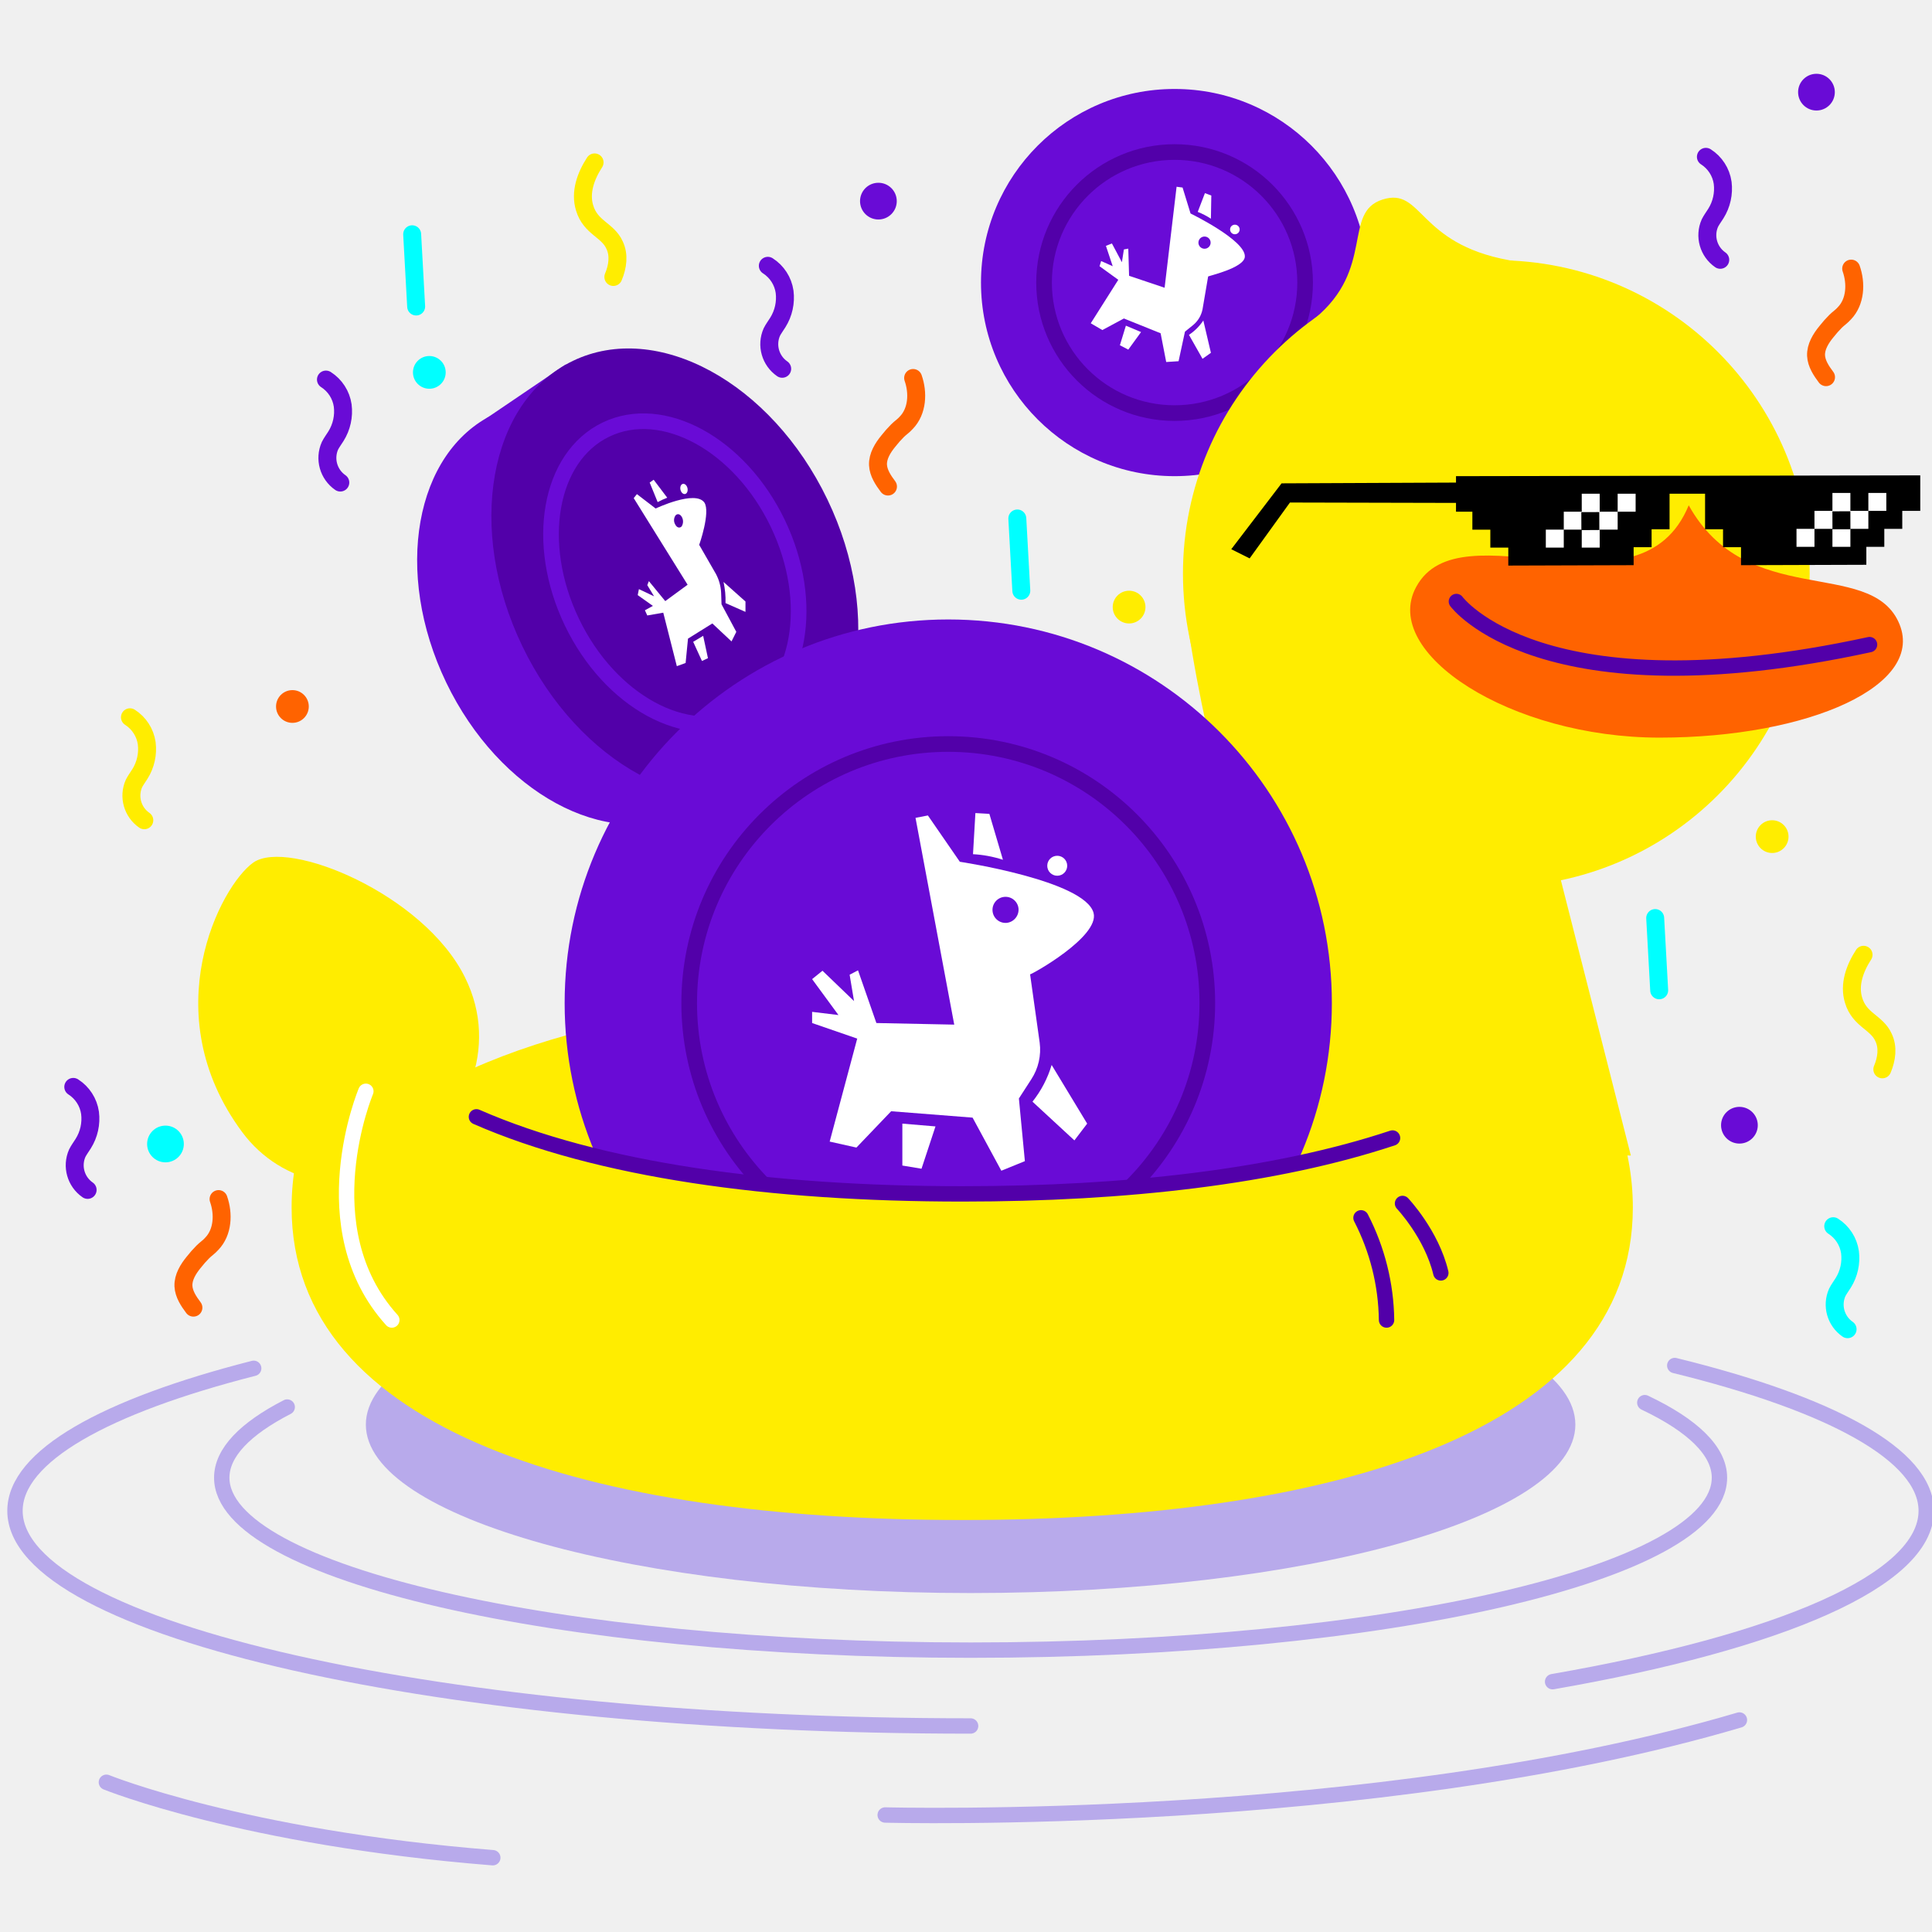
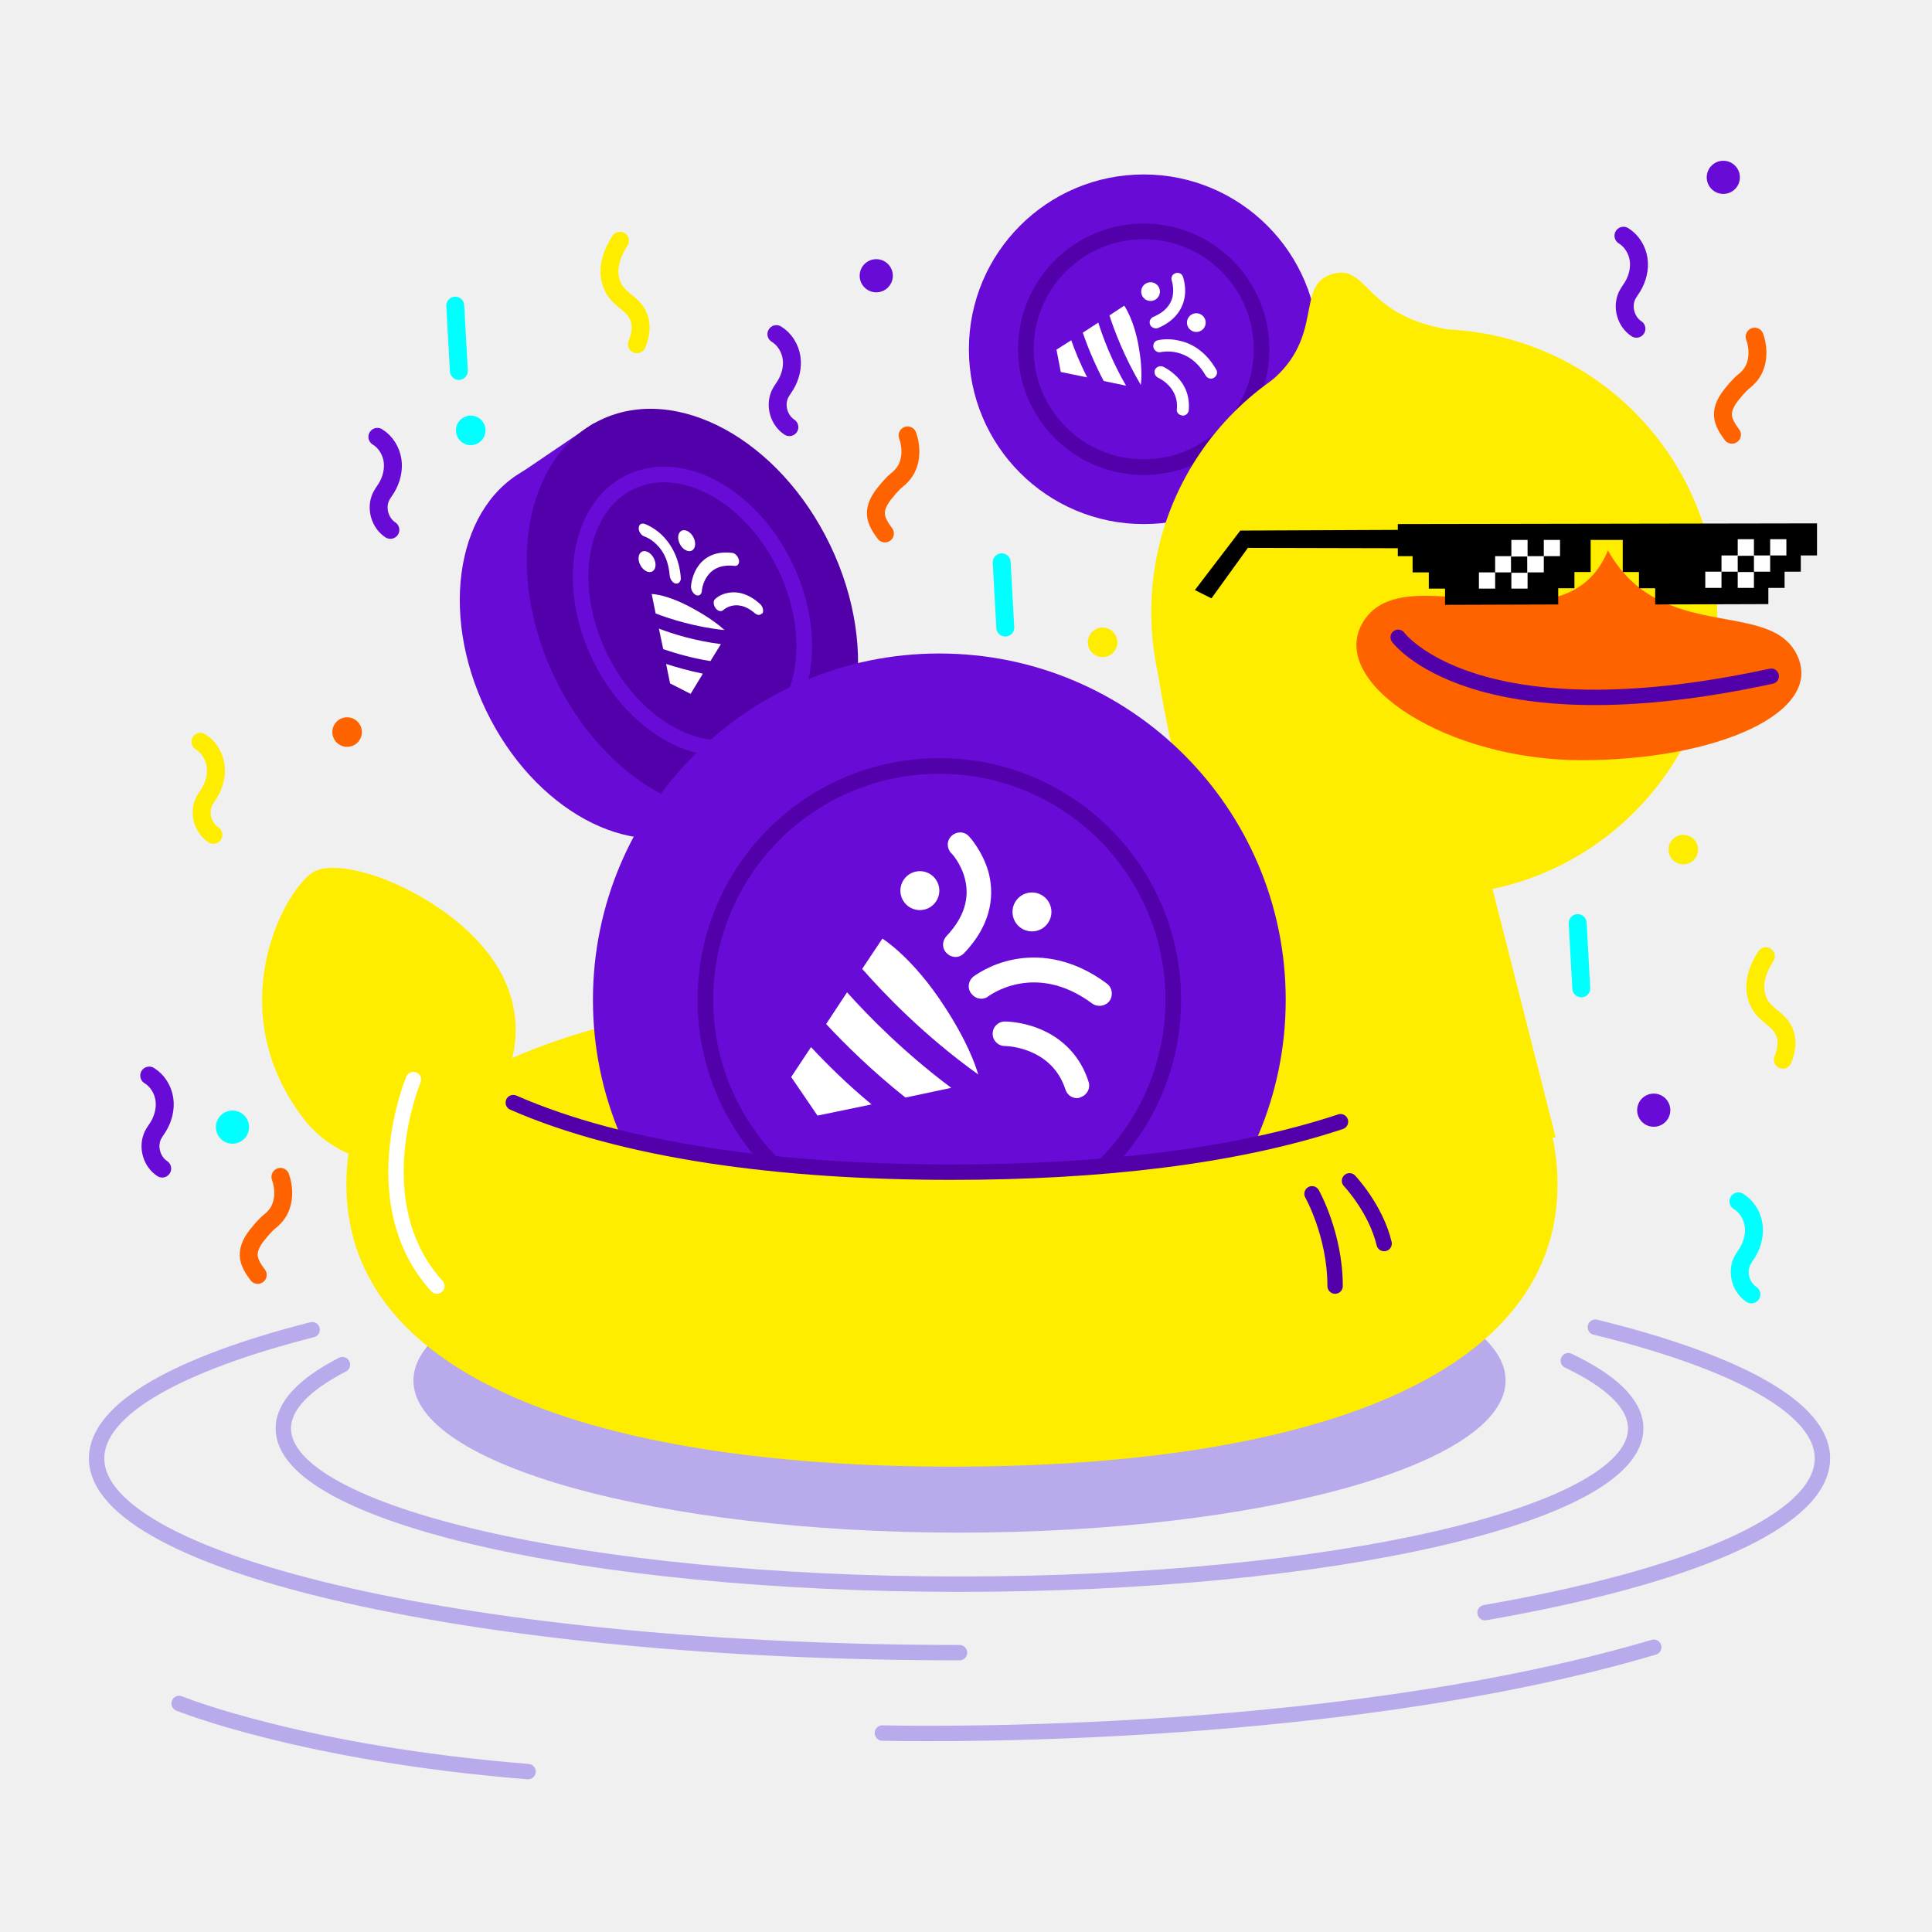
- <svg xmlns="http://www.w3.org/2000/svg" viewBox="0 0 536 536">
-   <defs>
-     <clipPath id="a">
-       <rect width="536" height="536" transform="translate(8107 2456)" fill="#fff" />
-     </clipPath>
-   </defs>
-   <g transform="translate(-8107 -2456)" clip-path="url(#a)">
-     <g transform="translate(8084.357 2431.873)">
-       <g transform="translate(26.8 48.808)">
-         <g transform="translate(93.047 55.083)">
-           <ellipse cx="44.187" cy="61.352" rx="44.187" ry="61.352" transform="translate(0 54.296) rotate(-25.684)" fill="#690bd6" />
-           <path d="M144,137.777l.664-5.2,22.37-15.172,56.48,117.5-26.025,8.306Z" transform="translate(-107.255 -96.069)" fill="#690bd6" />
-           <ellipse cx="46.956" cy="65.228" rx="46.956" ry="65.228" transform="translate(19.43 40.701) rotate(-25.684)" fill="#5200a9" />
-           <ellipse cx="31.673" cy="44.076" rx="31.673" ry="44.076" transform="translate(42.37 53.14) rotate(-25.684)" fill="none" stroke="#690bd6" stroke-linecap="round" stroke-linejoin="round" stroke-miterlimit="10" stroke-width="4.339" />
-           <g transform="translate(78.607 53.336)">
-             <path d="M188.015,152.5l-2.215-5.426,1.107-.775,3.765,4.983A22.432,22.432,0,0,0,188.015,152.5Z" transform="translate(-181.37 -146.3)" fill="#fff" />
-             <path d="M204.3,171.9a23.612,23.612,0,0,1,.554,5.869l5.537,2.436v-2.879Z" transform="translate(-179.383 -143.549)" fill="#fff" />
-             <path d="M199.469,185.4l-2.769,1.661,2.436,5.316,1.661-.775Z" transform="translate(-180.199 -142.099)" fill="#fff" />
-             <ellipse cx="0.997" cy="1.44" rx="0.997" ry="1.44" transform="matrix(0.975, -0.221, 0.221, 0.975, 12.656, 1.364)" fill="#fff" />
-             <path d="M201.4,152.226c-2.547-3.544-13.511,1.661-13.511,1.661l-5.2-3.987-.886,1.107,14.95,24.031-6.2,4.541-4.541-5.537-.443,1.107,1.883,3.1-4.208-1.993-.332,1.661,4.208,2.99-2.215,1.218.664,1.44,4.43-.775,3.765,14.84,2.436-.886.664-6.755,6.755-4.208,5.316,4.983,1.329-2.658-4.1-7.641-.111-3.212a12.209,12.209,0,0,0-1.44-5.205l-4.651-8.084C199.962,164.075,203.174,154.883,201.4,152.226Zm-6.312,6.645c-.554.554-1.329.332-1.772-.554a2.321,2.321,0,0,1,.111-2.547c.554-.554,1.329-.332,1.772.554A2.562,2.562,0,0,1,195.089,158.87Z" transform="translate(-181.8 -145.913)" fill="#fff" />
-           </g>
-         </g>
-         <g transform="translate(268.001)">
-           <circle cx="53.711" cy="53.711" r="53.711" fill="#690bd6" />
-           <circle cx="36.213" cy="36.213" r="36.213" transform="translate(17.498 17.498)" fill="none" stroke="#5200a9" stroke-linecap="round" stroke-linejoin="round" stroke-miterlimit="10" stroke-width="4.339" />
-           <g transform="translate(30.455 27.132)">
-             <path d="M323.1,79.7l1.993-5.2,1.772.664-.111,6.423A20.246,20.246,0,0,0,323.1,79.7Z" transform="translate(-293.421 -72.728)" fill="#fff" />
-             <path d="M324.887,106.4a14.145,14.145,0,0,1-3.987,3.987l3.765,6.645,2.326-1.661Z" transform="translate(-293.657 -69.301)" fill="#fff" />
-             <path d="M309.469,109.472l-4.208-1.772-1.661,5.426,2.326,1.218Z" transform="translate(-295.516 -69.161)" fill="#fff" />
-             <circle cx="1.329" cy="1.329" r="1.329" transform="translate(38.65 10.521)" fill="#fff" />
-             <path d="M339.047,92.28c.221-4.541-15.061-11.96-15.061-11.96l-2.215-7.2L320.11,72.9l-3.322,28.018L306.931,97.6l-.221-7.531-1.218.221-.554,3.544-2.769-5.2-1.661.664,1.883,5.648-3.212-1.44-.443,1.44,5.2,3.765L296.3,110.774l3.212,1.883,5.98-3.212,10.188,4.1,1.55,7.974,3.433-.221,1.772-8.2,2.326-1.883a7.566,7.566,0,0,0,2.547-4.319l1.55-9.081C328.527,97.707,338.936,95.492,339.047,92.28ZM327.53,90.065a1.694,1.694,0,1,1,1.993-1.329A1.693,1.693,0,0,1,327.53,90.065Z" transform="translate(-296.3 -72.9)" fill="#fff" />
-           </g>
-         </g>
-         <ellipse cx="167.777" cy="46.734" rx="167.777" ry="46.734" transform="translate(97.344 323.816)" fill="#b8aaeb" />
-         <path d="M291.922,468.127c-146.4,0-265.122-26.689-265.122-59.691,0-15.172,25.028-29.015,66.225-39.536" transform="translate(-26.8 -13.965)" fill="none" stroke="#b8aaeb" stroke-linecap="round" stroke-linejoin="round" stroke-miterlimit="10" stroke-width="4.266" />
-         <path d="M445.888,368.2c43.3,10.631,69.769,24.807,69.769,40.311,0,19.269-40.643,36.435-103.657,47.4" transform="translate(14.587 -14.04)" fill="none" stroke="#b8aaeb" stroke-linecap="round" stroke-linejoin="round" stroke-miterlimit="10" stroke-width="4.266" />
-         <path d="M473.4,377.5c13.289,6.312,20.709,13.4,20.709,20.82,0,26.468-93.025,47.842-207.756,47.842S78.6,424.677,78.6,398.32c0-6.977,6.534-13.622,18.162-19.6" transform="translate(-21.235 -13.041)" fill="none" stroke="#b8aaeb" stroke-linecap="round" stroke-linejoin="round" stroke-miterlimit="10" stroke-width="4.266" />
-         <path d="M280.131,364.467c49.392,0,94.243,5.648,127.467,18.494,17.055,6.534,51.828-54.486,39.757-66.446-30.233-29.9-93.8-42.415-167.334-42.415-68.551,0-128.463,10.964-160.8,36.656C103.162,323.6,135.721,389.274,153,382.74,186.331,370.115,230.961,364.467,280.131,364.467Z" transform="translate(-17.335 -24.15)" fill="#ffed00" />
-         <path d="M319.8,176.8c9.745,75.638,44.962,151.277,44.962,151.277l78.85,2.436L419.691,236.38Z" transform="translate(4.68 -34.604)" fill="#ffed00" />
-         <g transform="translate(324.037 30.161)">
-           <circle cx="86.934" cy="86.934" r="86.934" transform="translate(0 17.349)" fill="#ffed00" />
-           <path d="M377.959,175.4c12.293-22.924,62.017,10.41,75.638-22.7,16.058,28.9,49.835,14.618,58.141,32.227s-24.807,32.227-66.225,32.227S368.1,193.675,377.959,175.4Z" transform="translate(-313.285 -67.355)" fill="#ff6300" />
-           <g transform="translate(13.4 77.04)">
-             <path d="M440.184,146.6c-.222.443-22.813,1.661-22.813,1.661L405.3,168.084l22.924-.332,14.286-19.27Z" transform="translate(-323.571 -145.05)" fill="#fff" />
-             <path d="M500.555,147.1l-17.83,1.107L467,165.927l23.478,1.107,13.068-14.84Z" transform="translate(-316.942 -144.996)" fill="#fff" />
-             <rect width="4.983" height="4.983" transform="matrix(1, -0.003, 0.003, 1, 166.775, 9.978)" />
-             <rect width="4.983" height="4.983" transform="matrix(1, -0.003, 0.003, 1, 97.117, 10.199)" />
-             <path d="M387.8,145.421v9.856h4.541v4.984h4.983v4.983h4.983v4.983l34.774-.111v-4.983h4.983V160.15h4.983v-9.856H456.9v9.856h4.984v4.984h4.983v4.983l34.774-.111v-4.983h4.983V160.04h4.984v-4.983H516.6V145.2Zm94.465,14.618h4.983v-4.983h4.983v-4.983h4.984v4.983H502.2v-4.983h4.983v4.983H502.2v4.983h-4.983v4.983h-4.984V160.04h-4.983v4.983h-4.983Zm-69.547.221H417.7v-4.984h4.984v-4.983h4.983v4.983h4.983v-4.983h4.983v4.983h-4.983v4.984h-4.983v4.983h-4.983v-4.983H417.7v4.983h-4.983Z" transform="translate(-325.451 -145.2)" />
-             <path d="M395.953,147l-50.5.221L331.5,165.494l5.094,2.547,11.185-15.5,47.4.111Z" transform="translate(-331.5 -145.007)" />
-           </g>
-           <path d="M406.532,92.983c-25.582-4.651-23.921-20.377-35.106-16.833s-1.993,19.159-18.827,33C335.434,123.438,432.114,97.745,406.532,92.983Z" transform="translate(-316.054 -75.635)" fill="#ffed00" />
-           <path d="M387.9,176.8s23.256,31.784,114.62,11.96" transform="translate(-312.04 -64.765)" fill="none" stroke="#5200a9" stroke-linecap="round" stroke-linejoin="round" stroke-miterlimit="10" stroke-width="4.266" />
-         </g>
-         <path d="M275.231,340.829c43.3,0,83.169-4.319,114.731-14.065C358.4,317.019,318.532,312.7,275.231,312.7s-83.169,4.319-114.731,14.065C192.062,336.4,231.93,340.829,275.231,340.829Z" transform="translate(-12.435 -20.003)" fill="#4f09a0" />
-         <g transform="translate(152.495 147.179)">
-           <circle cx="106.425" cy="106.425" r="106.425" transform="translate(0 0)" fill="#690bd6" />
-           <circle cx="71.873" cy="71.873" r="71.873" transform="translate(34.552 34.552)" fill="none" stroke="#5200a9" stroke-linecap="round" stroke-linejoin="round" stroke-miterlimit="10" stroke-width="4.339" />
-           <g transform="translate(68.661 53.711)">
-             <path d="M266.8,241.207l.664-11.407,3.876.221,3.765,12.736A32.8,32.8,0,0,0,266.8,241.207Z" transform="translate(-222.17 -229.8)" fill="#fff" />
-             <path d="M287.016,292.9a30.147,30.147,0,0,1-5.316,10.189l11.628,10.742,3.544-4.651Z" transform="translate(-220.569 -223.02)" fill="#fff" />
-             <path d="M258.292,308.375,249.1,307.6v11.628l5.316.886Z" transform="translate(-224.072 -221.441)" fill="#fff" />
-             <circle cx="2.769" cy="2.769" r="2.769" transform="translate(65.228 11.85)" fill="#fff" />
-             <path d="M304.575,257.422c-2.436-8.97-37.1-14.175-37.1-14.175l-8.86-12.846-3.433.664,10.742,57.365-21.6-.443-5.094-14.618-2.326,1.218,1.218,7.309-8.749-8.417-2.879,2.326,7.309,9.967-7.309-.886v3.1l12.514,4.319-7.641,28.572,7.42,1.661,9.635-10.078,22.592,1.772,7.974,14.729,6.534-2.658-1.661-17.387L287.3,303.6a15.039,15.039,0,0,0,2.326-10.188l-2.658-18.937C287.077,274.7,306.347,264.066,304.575,257.422Zm-24.031,2.769a3.62,3.62,0,1,1,3.212-3.987A3.692,3.692,0,0,1,280.543,260.19Z" transform="translate(-226.5 -229.736)" fill="#fff" />
-           </g>
-         </g>
-         <path d="M282.15,329.455c-74.642,0-138.984-12.957-168.663-43.855C102.3,300.107,96.1,316.165,96.1,333.22c0,62.127,83.28,86.713,186.05,86.713S468.2,395.347,468.2,333.22c0-17.055-6.2-33.113-17.387-47.62C421.134,316.5,356.792,329.455,282.15,329.455Z" transform="translate(-19.354 -22.915)" fill="#ffed00" />
-         <path d="M146.676,274.138c9.967,19.934-.332,40.754-15.393,51.275s-35.438,6.534-46.4-8.306c-24.474-33-5.98-68.329,3.1-74.752C97.617,235.6,135.27,251.1,146.676,274.138Z" transform="translate(-21.868 -27.732)" fill="#ffed00" />
-         <path d="M142.4,305.9c33.888,14.84,81.729,21.374,134.776,21.374,45.405,0,87.045-4.762,119.382-15.5" transform="translate(-14.38 -20.734)" fill="none" stroke="#5200a9" stroke-linecap="round" stroke-linejoin="round" stroke-miterlimit="10" stroke-width="4.266" />
-         <path d="M115.22,299.5s-15.947,37.875,7.2,63.456" transform="translate(-17.875 -21.421)" fill="none" stroke="#fff" stroke-linecap="round" stroke-linejoin="round" stroke-miterlimit="10" stroke-width="4.266" />
-         <path d="M364,331.2a63.572,63.572,0,0,1,7.088,28.351" transform="translate(9.429 -18.015)" fill="none" stroke="#5200a9" stroke-linecap="round" stroke-linejoin="round" stroke-miterlimit="10" stroke-width="4.266" />
-         <path d="M374.4,327.6s8.084,8.527,10.631,19.27" transform="translate(10.547 -18.402)" fill="none" stroke="#5200a9" stroke-linecap="round" stroke-linejoin="round" stroke-miterlimit="10" stroke-width="4.266" />
-         <path d="M244.8,483.357S380.351,487.012,481.793,457" transform="translate(-3.378 -4.499)" fill="none" stroke="#b8aaeb" stroke-linecap="round" stroke-linejoin="round" stroke-miterlimit="10" stroke-width="4.266" />
-         <path d="M49.7,472.6s37.875,15.393,107.2,20.931" transform="translate(-24.34 -2.823)" fill="none" stroke="#b8aaeb" stroke-linecap="round" stroke-linejoin="round" stroke-miterlimit="10" stroke-width="4.266" />
-       </g>
-       <g transform="translate(42.969 44.6)">
-         <path d="M177.519,98.584c1.218-2.879,1.661-6.091.332-8.86-1.883-4.208-6.645-4.762-8.306-10.3-1.329-4.319.332-8.86,2.769-12.625" transform="translate(-27.682 -42.215)" fill="none" stroke="#ffed00" stroke-linecap="round" stroke-miterlimit="10" stroke-width="4.977" />
-         <path d="M495.419,297.084c1.218-2.879,1.661-6.091.332-8.86-1.883-4.208-6.645-4.762-8.306-10.3-1.329-4.319.332-8.86,2.769-12.625" transform="translate(6.473 -20.888)" fill="none" stroke="#ffed00" stroke-linecap="round" stroke-miterlimit="10" stroke-width="4.977" />
-         <path d="M245.769,150.922c-1.329-1.772-2.658-3.765-2.769-5.98-.111-2.436,1.329-4.762,2.879-6.645a31.541,31.541,0,0,1,2.547-2.879c.775-.775,1.661-1.329,2.436-2.215,3.1-3.212,3.322-8.306,1.883-12.4" transform="translate(-19.74 -36.413)" fill="none" stroke="#ff6300" stroke-linecap="round" stroke-miterlimit="10" stroke-width="4.977" />
-         <path d="M104.7,121.2a10.305,10.305,0,0,1,4.651,7.2,12.973,12.973,0,0,1-1.883,8.527c-.554.886-1.218,1.772-1.661,2.658a8.307,8.307,0,0,0,2.879,10.188" transform="translate(-34.599 -36.37)" fill="none" stroke="#690bd6" stroke-linecap="round" stroke-miterlimit="10" stroke-width="4.977" />
-         <path d="M215.4,92.7a10.305,10.305,0,0,1,4.651,7.2,12.973,12.973,0,0,1-1.883,8.527c-.554.886-1.218,1.772-1.661,2.658a8.307,8.307,0,0,0,2.879,10.188" transform="translate(-22.705 -39.432)" fill="none" stroke="#690bd6" stroke-linecap="round" stroke-miterlimit="10" stroke-width="4.977" />
-         <path d="M482.3,333.3a10.305,10.305,0,0,1,4.651,7.2,12.973,12.973,0,0,1-1.883,8.527c-.554.886-1.218,1.772-1.661,2.658a8.307,8.307,0,0,0,2.879,10.188" transform="translate(5.971 -13.582)" fill="none" stroke="aqua" stroke-linecap="round" stroke-miterlimit="10" stroke-width="4.977" />
-         <line x1="1.107" y1="20.045" transform="translate(94.022 44.519)" fill="none" stroke="aqua" stroke-linecap="round" stroke-miterlimit="10" stroke-width="4.977" />
-         <line x1="1.107" y1="20.045" transform="translate(261.91 123.369)" fill="none" stroke="aqua" stroke-linecap="round" stroke-miterlimit="10" stroke-width="4.977" />
-         <circle cx="4.541" cy="4.541" r="4.541" transform="translate(94.243 78.296)" fill="aqua" />
-         <circle cx="4.541" cy="4.541" r="4.541" transform="translate(288.378 143.414)" fill="#ffed00" />
-         <circle cx="4.541" cy="4.541" r="4.541" transform="translate(56.258 170.989)" fill="#ff6300" />
-         <circle cx="5.094" cy="5.094" r="5.094" transform="translate(218.277 30.233)" fill="#690bd6" />
-         <path d="M480.769,123.522c-1.329-1.772-2.658-3.765-2.769-5.98-.111-2.436,1.329-4.762,2.879-6.645a31.554,31.554,0,0,1,2.547-2.879c.775-.775,1.661-1.329,2.436-2.215,3.1-3.212,3.322-8.306,1.883-12.4" transform="translate(5.508 -39.357)" fill="none" stroke="#ff6300" stroke-linecap="round" stroke-miterlimit="10" stroke-width="4.977" />
-         <path d="M450.4,65.4a10.305,10.305,0,0,1,4.651,7.2,12.973,12.973,0,0,1-1.883,8.527c-.554.886-1.218,1.772-1.661,2.658a8.307,8.307,0,0,0,2.879,10.188" transform="translate(2.544 -42.365)" fill="none" stroke="#690bd6" stroke-linecap="round" stroke-miterlimit="10" stroke-width="4.977" />
-         <line x1="1.107" y1="20.045" transform="translate(438.879 234.224)" fill="none" stroke="aqua" stroke-linecap="round" stroke-miterlimit="10" stroke-width="4.977" />
-         <circle cx="4.541" cy="4.541" r="4.541" transform="translate(466.787 207.092)" fill="#ffed00" />
-         <circle cx="5.094" cy="5.094" r="5.094" transform="translate(478.526)" fill="#690bd6" />
-         <path d="M71.769,356.622c-1.329-1.772-2.658-3.765-2.769-5.98-.111-2.436,1.329-4.762,2.879-6.645a31.545,31.545,0,0,1,2.547-2.879c.775-.775,1.661-1.329,2.436-2.215,3.1-3.212,3.322-8.306,1.883-12.4" transform="translate(-38.435 -14.312)" fill="none" stroke="#ff6300" stroke-linecap="round" stroke-miterlimit="10" stroke-width="4.977" />
-         <path d="M41.4,298.4a10.3,10.3,0,0,1,4.651,7.2,12.973,12.973,0,0,1-1.883,8.527c-.554.886-1.218,1.772-1.661,2.658a8.307,8.307,0,0,0,2.879,10.188" transform="translate(-41.4 -17.331)" fill="none" stroke="#690bd6" stroke-linecap="round" stroke-miterlimit="10" stroke-width="4.977" />
-         <path d="M55.6,205.8a10.305,10.305,0,0,1,4.651,7.2,12.973,12.973,0,0,1-1.883,8.527c-.554.886-1.218,1.772-1.661,2.658a8.307,8.307,0,0,0,2.879,10.188" transform="translate(-39.874 -27.28)" fill="none" stroke="#ffed00" stroke-linecap="round" stroke-miterlimit="10" stroke-width="4.977" />
-         <circle cx="5.094" cy="5.094" r="5.094" transform="translate(20.488 291.811)" fill="aqua" />
-         <circle cx="5.094" cy="5.094" r="5.094" transform="translate(457.152 286.606)" fill="#690bd6" />
+ <svg xmlns="http://www.w3.org/2000/svg" version="1.1" id="Layer_1" x="0px" y="0px" viewBox="0 0 536 536" style="enable-background:new 0 0 536 536;" xml:space="preserve">
+   <style type="text/css">
+ 	.st0{fill:#690BD6;}
+ 	.st1{fill:none;stroke:#5200A9;stroke-width:4.339;stroke-linecap:round;stroke-linejoin:round;stroke-miterlimit:10;}
+ 	.st2{fill:#FFFFFF;}
+ 	.st3{fill:#B8AAEB;}
+ 	.st4{fill:none;stroke:#B8AAEB;stroke-width:4.266;stroke-linecap:round;stroke-linejoin:round;stroke-miterlimit:10;}
+ 	.st5{fill:#FFED00;}
+ 	.st6{fill:#FF6300;}
+ 	.st7{fill:none;stroke:#5200A9;stroke-width:4.266;stroke-linecap:round;stroke-linejoin:round;stroke-miterlimit:10;}
+ 	.st8{fill:#4F09A0;}
+ 	.st9{fill:#5200A9;}
+ 	.st10{fill:none;stroke:#690BD6;stroke-width:4.339;stroke-linecap:round;stroke-linejoin:round;stroke-miterlimit:10;}
+ 	.st11{fill:none;stroke:#FFFFFF;stroke-width:4.266;stroke-linecap:round;stroke-linejoin:round;stroke-miterlimit:10;}
+ 	.st12{fill:none;stroke:#FFED00;stroke-width:4.978;stroke-linecap:round;stroke-miterlimit:10;}
+ 	.st13{fill:none;stroke:#FF6300;stroke-width:4.978;stroke-linecap:round;stroke-miterlimit:10;}
+ 	.st14{fill:none;stroke:#690BD6;stroke-width:4.978;stroke-linecap:round;stroke-miterlimit:10;}
+ 	.st15{fill:none;stroke:#00FFFF;stroke-width:4.978;stroke-linecap:round;stroke-miterlimit:10;}
+ 	.st16{fill:#00FFFF;}
+ </style>
+   <g>
+     <g>
+       <circle class="st0" cx="317.3" cy="96.9" r="48.5" />
+       <circle class="st1" cx="317.3" cy="96.9" r="32.7" />
+       <circle class="st2" cx="331.9" cy="89.5" r="2.6" />
+       <circle class="st2" cx="319.2" cy="80.9" r="2.6" />
+       <path class="st2" d="M319.7,90.8c-0.3-0.2-0.5-0.4-0.6-0.7c-0.4-0.8,0-1.8,0.9-2.2c3.1-1.3,5-3.4,5.4-6.1c0.3-2.1-0.3-3.9-0.3-3.9    c-0.3-0.9,0.1-1.8,1-2.1c0.9-0.3,1.8,0.1,2.1,1c0,0.1,0.9,2.5,0.5,5.4c-0.4,2.7-2,6.5-7.4,8.8C320.7,91.2,320.2,91.1,319.7,90.8z" />
+       <path class="st2" d="M327.2,115c-0.5-0.3-0.8-0.9-0.7-1.5c0.6-6-4.9-8.6-5.2-8.7c-0.8-0.4-1.2-1.3-0.9-2.2    c0.4-0.8,1.3-1.2,2.2-0.9c0.1,0,2,0.9,3.9,2.8c2.5,2.5,3.6,5.7,3.3,9.3c-0.1,0.9-0.9,1.6-1.8,1.5    C327.7,115.2,327.4,115.1,327.2,115z" />
+       <path class="st2" d="M320.7,97.4c-0.3-0.2-0.6-0.6-0.7-1c-0.2-0.9,0.3-1.8,1.2-2c0.1,0,2.6-0.7,5.9,0.1c3,0.6,7.2,2.6,10.3,8    c0.5,0.8,0.2,1.8-0.6,2.3c-0.8,0.5-1.8,0.2-2.3-0.6c-4.8-8.4-12.4-6.5-12.5-6.5C321.5,97.8,321.1,97.7,320.7,97.4z" />
+       <g>
+         <path class="st2" d="M316.5,106.8c0.2-1.5,0.4-4.8-0.5-10.1c-1.3-8-4.1-11.9-4.1-11.9l-4.1,2.7C309.1,91.6,311.9,99,316.5,106.8z     " />
+         <path class="st2" d="M306.2,105.7l6.2,1.3c-4-6.9-6.4-13.4-7.7-17.5l-4.3,2.8C301.6,95.8,303.5,100.6,306.2,105.7z" />
+         <path class="st2" d="M297.2,94.4l-4.1,2.6l1.2,6.2l7.3,1.5C299.7,100.9,298.2,97.3,297.2,94.4z" />
      </g>
    </g>
+     <ellipse class="st3" cx="266.2" cy="383" rx="151.5" ry="42.2" />
+     <path class="st4" d="M266.2,458.5c-132.2,0-239.4-24.1-239.4-53.9c0-13.7,22.6-26.2,59.8-35.7" />
+     <path class="st4" d="M442.6,368.2c39.1,9.6,63,22.4,63,36.4c0,17.4-36.7,32.9-93.6,42.8" />
+     <path class="st4" d="M435.1,377.5c12,5.7,18.7,12.1,18.7,18.8c0,23.9-84,43.2-187.6,43.2S78.6,420.1,78.6,396.3   c0-6.3,5.9-12.3,16.4-17.7" />
+     <path class="st5" d="M264.1,355.7c44.6,0,85.1,5.1,115.1,16.7c15.4,5.9,46.8-49.2,35.9-60c-27.3-27-84.7-38.3-151.1-38.3   c-61.9,0-116,9.9-145.2,33.1c-14.5,11.6,14.9,70.9,30.5,65C179.4,360.8,219.7,355.7,264.1,355.7z" />
+     <path class="st5" d="M319.8,176.8c8.8,68.3,40.6,136.6,40.6,136.6l71.2,2.2l-21.6-85L319.8,176.8z" />
+     <g>
+       <circle class="st5" cx="397.9" cy="169.8" r="78.5" />
+       <path class="st6" d="M377.8,173.2c11.1-20.7,56,9.4,68.3-20.5c14.5,26.1,45,13.2,52.5,29.1s-22.4,29.1-59.8,29.1    S368.9,189.7,377.8,173.2z" />
+       <g>
+         <path class="st2" d="M436.8,146.6c-0.2,0.4-20.6,1.5-20.6,1.5L405.3,166l20.7-0.3l12.9-17.4L436.8,146.6z" />
+         <polygon class="st2" points="497.3,147.1 481.2,148.1 467,164.1 488.2,165.1 500,151.7    " />
+         <rect x="482.1" y="154.2" transform="matrix(1 -3.054408e-03 3.054408e-03 1 -0.4756 1.4801)" width="4.5" height="4.5" />
+         <rect x="419.2" y="154.4" transform="matrix(1 -3.054408e-03 3.054408e-03 1 -0.4765 1.288)" width="4.5" height="4.5" />
+         <path d="M387.8,145.4v8.9h4.1v4.5h4.5v4.5h4.5v4.5l31.4-0.1v-4.5h4.5v-4.5h4.5v-8.9h8.9v8.9h4.5v4.5h4.5v4.5l31.4-0.1v-4.5h4.5     v-4.5h4.5v-4.5h4.5v-8.9L387.8,145.4z M473.1,158.6h4.5v-4.5h4.5v-4.5h4.5v4.5h4.5v-4.5h4.5v4.5h-4.5v4.5h-4.5v4.5h-4.5v-4.5     h-4.5v4.5h-4.5V158.6z M410.3,158.8h4.5v-4.5h4.5v-4.5h4.5v4.5h4.5v-4.5h4.5v4.5h-4.5v4.5h-4.5v4.5h-4.5v-4.5h-4.5v4.5h-4.5     V158.8z" />
+         <polygon points="389.7,147 344.1,147.2 331.5,163.7 336.1,166 346.2,152 389,152.1    " />
+       </g>
+       <path class="st5" d="M401.1,91.3c-23.1-4.2-21.6-18.4-31.7-15.2c-10.1,3.2-1.8,17.3-17,29.8C336.9,118.8,424.2,95.6,401.1,91.3z" />
+       <path class="st7" d="M387.9,176.8c0,0,21,28.7,103.5,10.8" />
+     </g>
+     <path class="st8" d="M264.1,338.1c39.1,0,75.1-3.9,103.6-12.7c-28.5-8.8-64.5-12.7-103.6-12.7s-75.1,3.9-103.6,12.7   C189,334.1,225,338.1,264.1,338.1z" />
+     <g>
+       <ellipse transform="matrix(0.9012 -0.4334 0.4334 0.9012 -61.0498 91.7895)" class="st0" cx="170.8" cy="179.8" rx="39.9" ry="55.4" />
+       <polygon class="st0" points="144,135.8 144.6,131.1 164.8,117.4 215.8,223.5 192.3,231   " />
+       <ellipse transform="matrix(0.9012 -0.4334 0.4334 0.9012 -54.5259 100.0124)" class="st9" cx="192.1" cy="169.6" rx="42.4" ry="58.9" />
+       <ellipse transform="matrix(0.9012 -0.4334 0.4334 0.9012 -54.5259 100.0124)" class="st10" cx="192.1" cy="169.6" rx="28.6" ry="39.8" />
+       <ellipse transform="matrix(0.8834 -0.4687 0.4687 0.8834 -48.09 106.7812)" class="st2" cx="190.5" cy="150" rx="2.1" ry="3.1" />
+       <ellipse transform="matrix(0.8834 -0.4687 0.4687 0.8834 -52.0828 102.3013)" class="st2" cx="179.5" cy="155.8" rx="2.1" ry="3.1" />
+       <path class="st2" d="M188.2,161.8c-0.2,0.1-0.5,0.1-0.8,0.1c-0.8-0.2-1.5-1.2-1.6-2.2c-0.3-3.7-1.5-6.6-3.7-8.7    c-1.7-1.7-3.4-2.2-3.4-2.2c-0.8-0.3-1.5-1.3-1.5-2.2c0-1,0.6-1.5,1.5-1.3c0.1,0,2.4,0.8,4.8,3c2.2,2.1,5,6,5.4,12.3    C188.8,161.1,188.6,161.5,188.2,161.8z" />
+       <path class="st2" d="M211,170.5c-0.4,0.2-1,0.1-1.5-0.3c-5-4.4-8.7-1.1-8.9-0.9c-0.6,0.5-1.5,0.2-2.1-0.6c-0.6-0.9-0.7-2-0.1-2.5    c0.1-0.1,1.3-1.3,3.5-1.7c2.9-0.6,6,0.4,8.9,3c0.8,0.7,1.1,1.8,0.8,2.6C211.3,170.2,211.2,170.4,211,170.5z" />
+       <path class="st2" d="M194.1,165.1c-0.3,0.1-0.6,0.2-1,0c-0.8-0.4-1.4-1.4-1.4-2.4c0-0.1,0.2-2.8,1.7-5.2c1.4-2.2,4.2-4.8,9.8-4.1    c0.8,0.1,1.6,1,1.8,2s-0.4,1.7-1.2,1.6c-8.5-1-9.1,6.9-9.1,7C194.7,164.5,194.4,164.9,194.1,165.1z" />
+       <g>
+         <path class="st2" d="M201,174.8c-1.3-1.2-4-3.4-8.8-6c-7.2-4-11.4-4-11.4-4l1.1,5.4C185.8,171.7,193,174,201,174.8z" />
+         <path class="st2" d="M197.1,183.4l2.9-4.7c-7.1-0.9-13.3-2.8-17.2-4.3l1.2,5.7C187.3,181.2,191.9,182.6,197.1,183.4z" />
+         <path class="st2" d="M184.8,184.2l1.1,5.4l5.7,2.9l3.4-5.6C191.1,186.1,187.6,185.1,184.8,184.2z" />
+       </g>
+     </g>
+     <g>
+       <circle class="st0" cx="260.6" cy="277.4" r="96.1" />
+       <circle class="st1" cx="260.6" cy="277.4" r="64.9" />
+       <circle class="st2" cx="286.3" cy="253" r="5.4" />
+       <ellipse transform="matrix(0.3162 -0.9487 0.9487 0.3162 -59.9194 411.0673)" class="st2" cx="255.2" cy="247.1" rx="5.4" ry="5.4" />
+       <path class="st2" d="M264.4,265.4c-0.6-0.1-1.2-0.4-1.7-0.9c-1.4-1.3-1.4-3.4-0.1-4.8c4.8-5.1,6.5-10.4,5.1-15.9    c-1.1-4.3-3.7-7.1-3.8-7.1c-1.3-1.4-1.3-3.5,0.1-4.8s3.5-1.3,4.8,0.1c0.2,0.2,3.7,4,5.4,9.8c1.5,5.5,1.6,13.9-6.7,22.6    C266.7,265.3,265.5,265.7,264.4,265.4z" />
+       <path class="st2" d="M298.2,304.6c-1.2-0.2-2.2-1.1-2.6-2.3c-3.8-11.8-16.3-12.1-16.8-12.1c-1.9,0-3.4-1.5-3.4-3.4    s1.5-3.4,3.4-3.4c0.2,0,4.6,0,9.5,2c6.7,2.7,11.5,7.8,13.7,14.7c0.6,1.8-0.4,3.7-2.2,4.3C299.3,304.7,298.7,304.7,298.2,304.6z" />
+       <path class="st2" d="M271.6,277c-0.8-0.1-1.5-0.6-2.1-1.3c-1.2-1.5-0.9-3.6,0.6-4.8c0.2-0.1,4.4-3.4,11.1-4.7    c6.1-1.2,15.6-1,25.9,6.7c1.5,1.1,1.8,3.3,0.7,4.8c-1.1,1.5-3.3,1.8-4.8,0.7c-15.9-11.8-28.6-2.1-28.8-2    C273.5,277,272.5,277.2,271.6,277z" />
+       <g>
+         <path class="st2" d="M271.4,298.1c-0.9-3-3.2-9.4-9.2-18.6c-8.9-13.9-17.4-19.1-17.4-19.1l-5.6,8.4     C245.1,275.5,256.3,287.3,271.4,298.1z" />
+         <path class="st2" d="M251.2,304.5l12.7-2.7c-13.1-9.8-23-19.9-28.9-26.5l-5.8,8.8C234.4,289.7,241.9,297.1,251.2,304.5z" />
+         <path class="st2" d="M225,290.5l-5.5,8.3l7.3,10.7l15-3.1C234.9,300.7,229.3,295.1,225,290.5z" />
+       </g>
+     </g>
+     <path class="st5" d="M264.1,325.2c-67.4,0-125.5-11.7-152.3-39.6c-10.1,13.1-15.7,27.6-15.7,43c0,56.1,75.2,78.3,168,78.3   s168-22.2,168-78.3c0-15.4-5.6-29.9-15.7-43C389.6,313.5,331.5,325.2,264.1,325.2z" />
+     <path class="st5" d="M139.5,270.9c9,18-0.3,36.8-13.9,46.3s-32,5.9-41.9-7.5c-22.1-29.8-5.4-61.7,2.8-67.5   C95.2,236.1,129.2,250.1,139.5,270.9z" />
+     <path class="st7" d="M142.4,305.9c30.6,13.4,73.8,19.3,121.7,19.3c41,0,78.6-4.3,107.8-14" />
+     <path class="st11" d="M114.7,299.5c0,0-14.4,34.2,6.5,57.3" />
+     <path class="st7" d="M364,331.2c0,0,6.4,11.3,6.4,25.6" />
+     <path class="st7" d="M374.4,327.6c0,0,7.3,7.7,9.6,17.4" />
+     <path class="st4" d="M244.8,480.8c0,0,122.4,3.3,214-23.8" />
+     <path class="st4" d="M49.7,472.6c0,0,34.2,13.9,96.8,18.9" />
+   </g>
+   <g>
+     <path class="st12" d="M176.7,95.5c1.1-2.6,1.5-5.5,0.3-8c-1.7-3.8-6-4.3-7.5-9.3c-1.2-3.9,0.3-8,2.5-11.4" />
+     <path class="st12" d="M494.6,294c1.1-2.6,1.5-5.5,0.3-8c-1.7-3.8-6-4.3-7.5-9.3c-1.2-3.9,0.3-8,2.5-11.4" />
+     <path class="st13" d="M245.5,148c-1.2-1.6-2.4-3.4-2.5-5.4c-0.1-2.2,1.2-4.3,2.6-6c0.7-0.9,1.5-1.8,2.3-2.6c0.7-0.7,1.5-1.2,2.2-2   c2.8-2.9,3-7.5,1.7-11.2" />
+     <path class="st14" d="M104.7,121.2c2.3,1.4,3.8,3.9,4.2,6.5c0.4,2.6-0.3,5.4-1.7,7.7c-0.5,0.8-1.1,1.6-1.5,2.4   c-1.5,3.2-0.3,7.3,2.6,9.2" />
+     <path class="st14" d="M215.4,92.7c2.3,1.4,3.8,3.9,4.2,6.5s-0.3,5.4-1.7,7.7c-0.5,0.8-1.1,1.6-1.5,2.4c-1.5,3.2-0.3,7.3,2.6,9.2" />
+     <path class="st15" d="M482.3,333.3c2.3,1.4,3.8,3.9,4.2,6.5c0.4,2.6-0.3,5.4-1.7,7.7c-0.5,0.8-1.1,1.6-1.5,2.4   c-1.5,3.2-0.3,7.3,2.6,9.2" />
+     <line class="st15" x1="127.3" y1="102.9" x2="126.3" y2="84.8" />
+     <line class="st15" x1="278.9" y1="174.1" x2="277.9" y2="156" />
+     <circle class="st16" cx="130.6" cy="119.4" r="4.1" />
+     <circle class="st5" cx="305.9" cy="178.2" r="4.1" />
+     <circle class="st6" cx="96.3" cy="203.1" r="4.1" />
+     <circle class="st0" cx="243.1" cy="76.5" r="4.6" />
+     <path class="st13" d="M480.5,120.6c-1.2-1.6-2.4-3.4-2.5-5.4c-0.1-2.2,1.2-4.3,2.6-6c0.7-0.9,1.5-1.8,2.3-2.6   c0.7-0.7,1.5-1.2,2.2-2c2.8-2.9,3-7.5,1.7-11.2" />
+     <path class="st14" d="M450.4,65.4c2.3,1.4,3.8,3.9,4.2,6.5c0.4,2.6-0.3,5.4-1.7,7.7c-0.5,0.8-1.1,1.6-1.5,2.4   c-1.5,3.2-0.3,7.3,2.6,9.2" />
+     <line class="st15" x1="438.7" y1="274.2" x2="437.7" y2="256.1" />
+     <circle class="st5" cx="467" cy="235.7" r="4.1" />
+     <circle class="st0" cx="478.1" cy="49.2" r="4.6" />
+     <path class="st13" d="M71.5,353.7c-1.2-1.6-2.4-3.4-2.5-5.4c-0.1-2.2,1.2-4.3,2.6-6c0.7-0.9,1.5-1.8,2.3-2.6c0.7-0.7,1.5-1.2,2.2-2   c2.8-2.9,3-7.5,1.7-11.2" />
+     <path class="st14" d="M41.4,298.4c2.3,1.4,3.8,3.9,4.2,6.5s-0.3,5.4-1.7,7.7c-0.5,0.8-1.1,1.6-1.5,2.4c-1.5,3.2-0.3,7.3,2.6,9.2" />
+     <path class="st12" d="M55.6,205.8c2.3,1.4,3.8,3.9,4.2,6.5s-0.3,5.4-1.7,7.7c-0.5,0.8-1.1,1.6-1.5,2.4c-1.5,3.2-0.3,7.3,2.6,9.2" />
+     <circle class="st16" cx="64.5" cy="312.7" r="4.6" />
+     <circle class="st0" cx="458.8" cy="308" r="4.6" />
  </g>
</svg>
